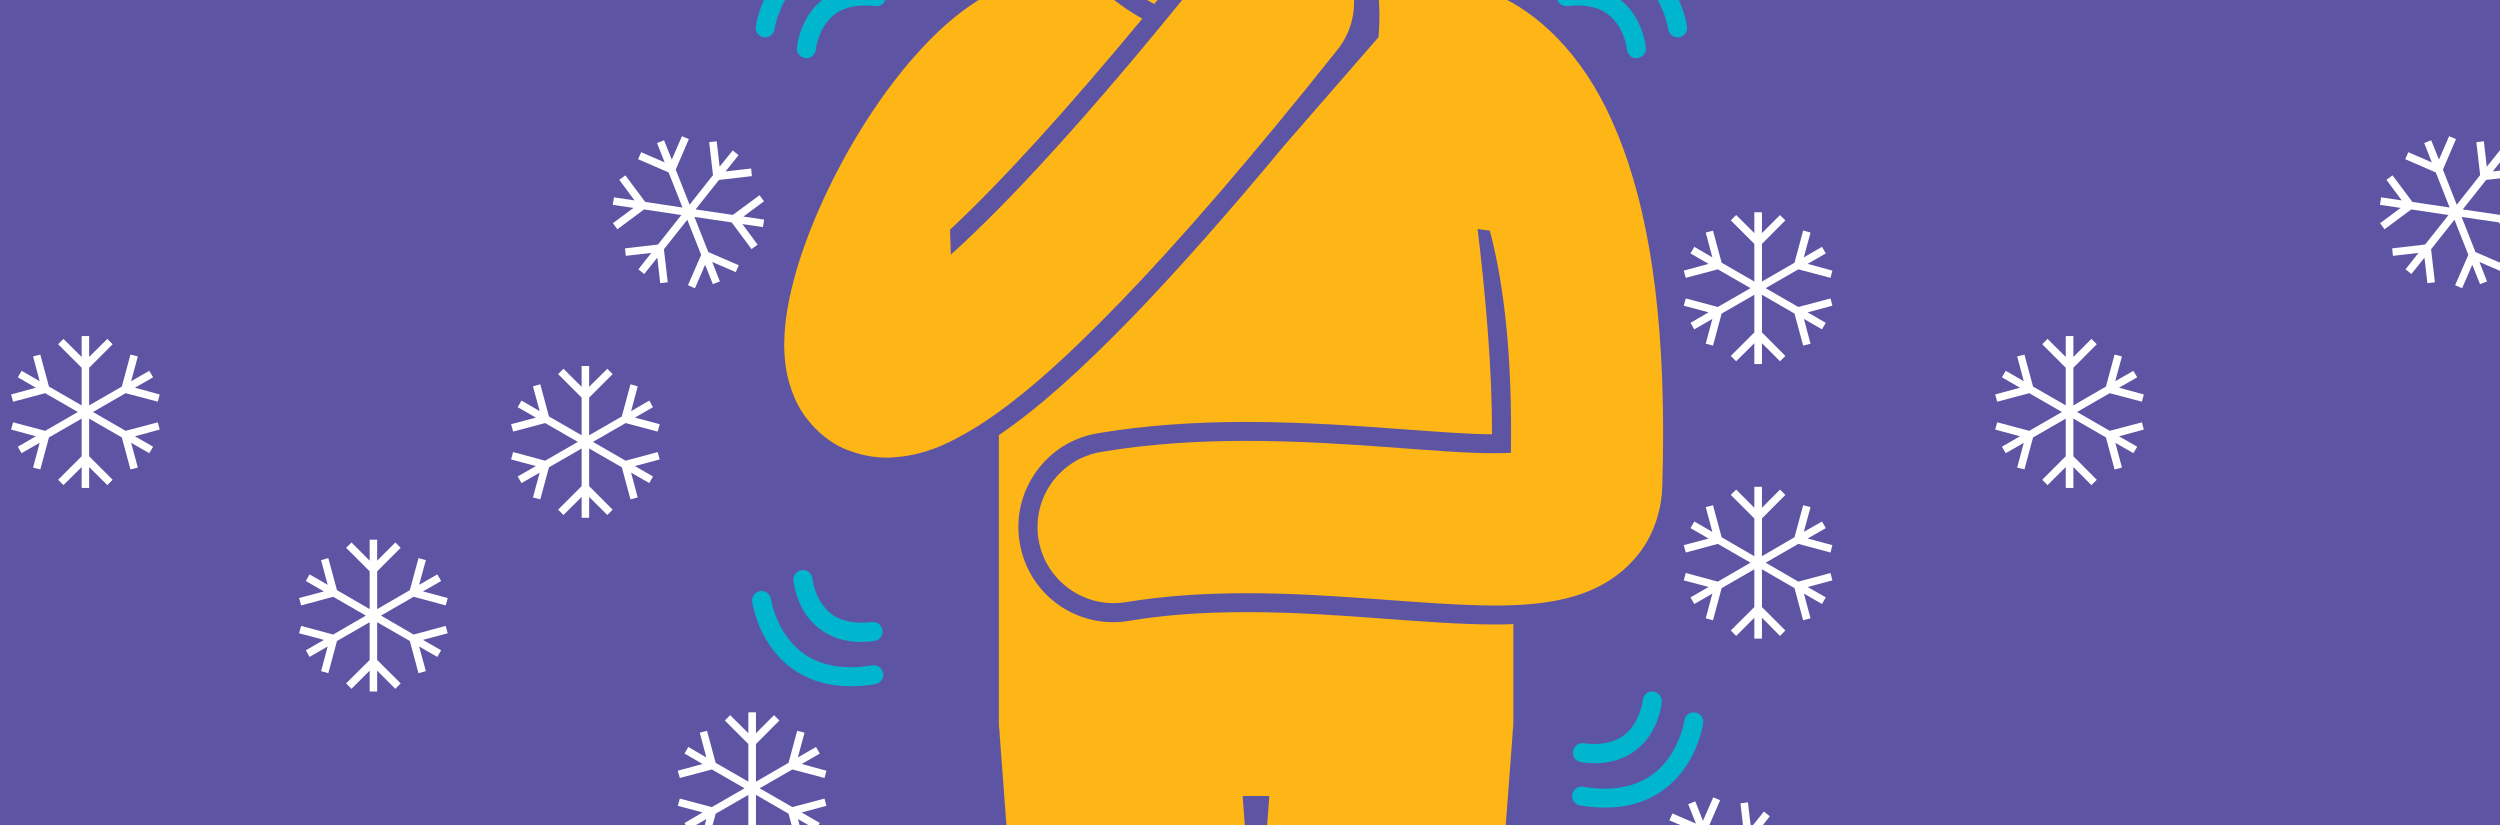
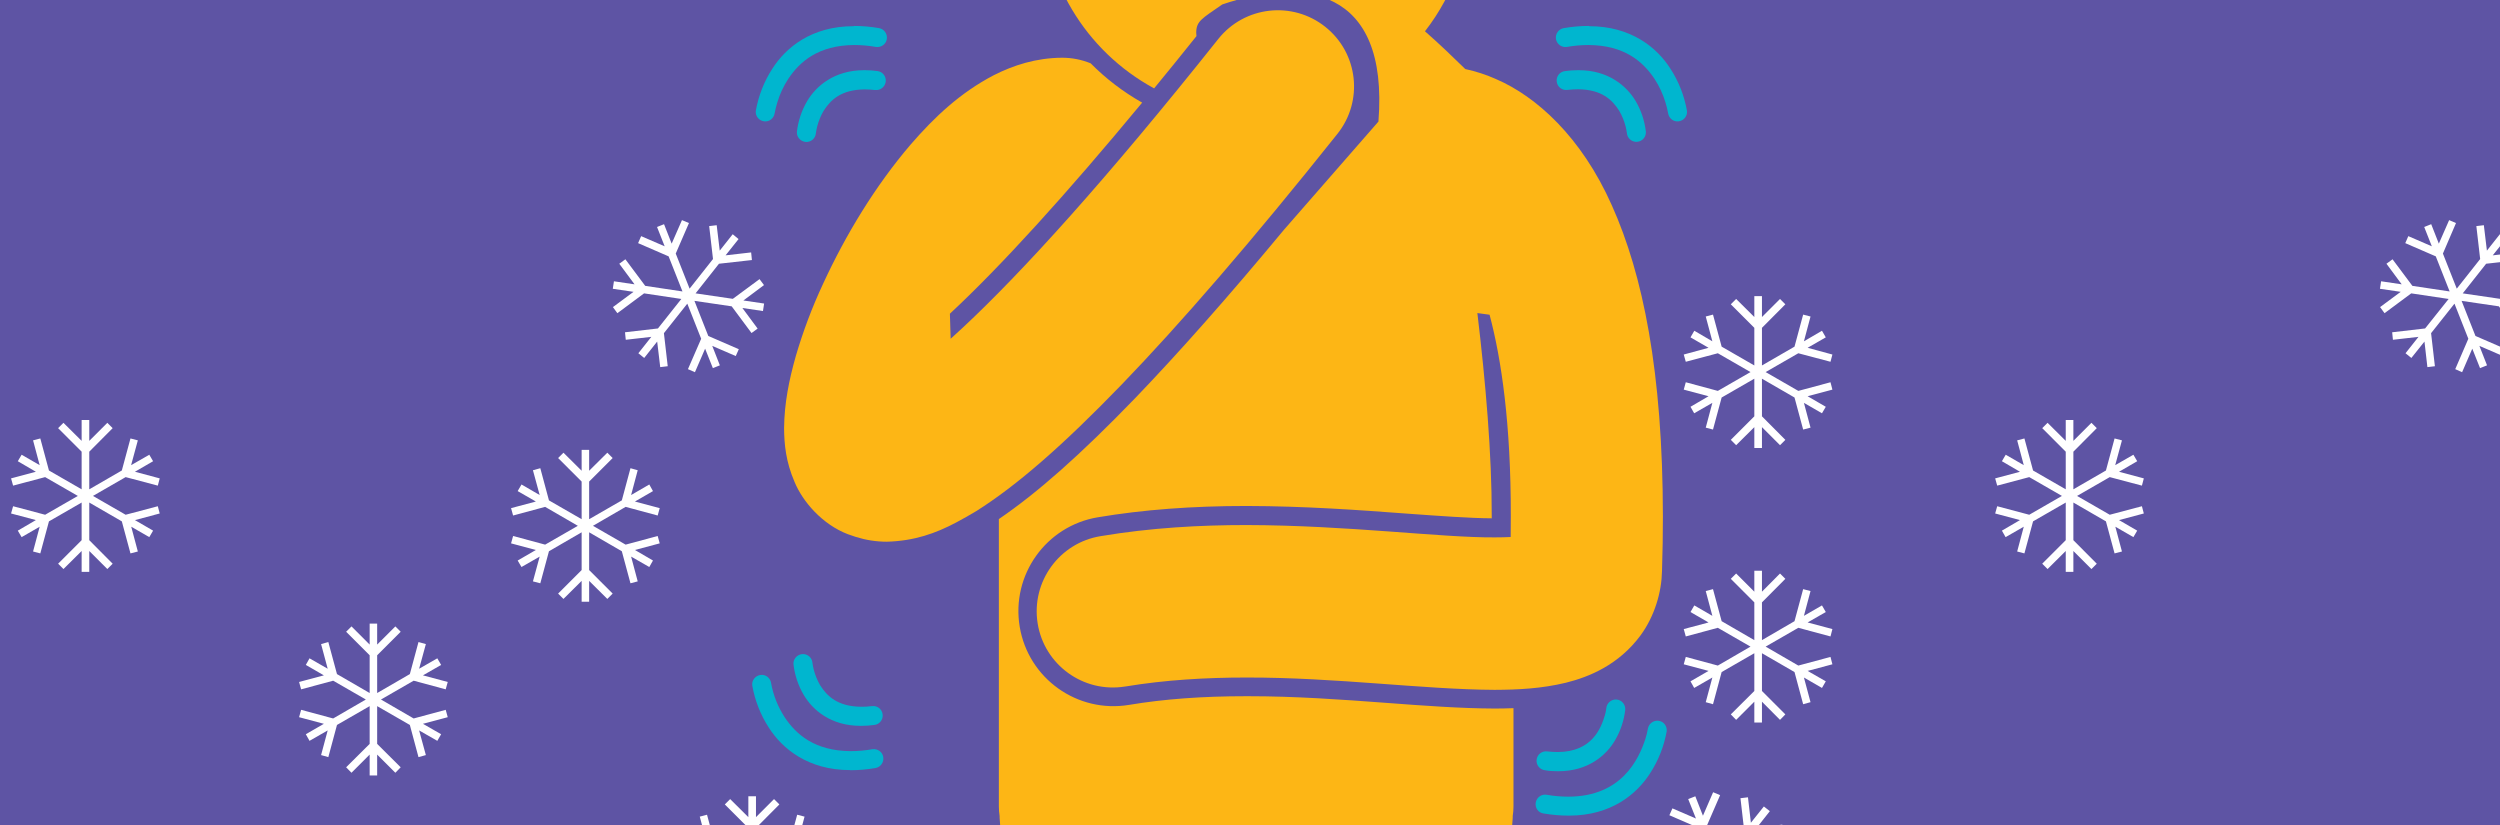
- <svg xmlns="http://www.w3.org/2000/svg" xmlns:xlink="http://www.w3.org/1999/xlink" version="1.1" x="0px" y="0px" viewBox="0 0 1966 648" style="enable-background:new 0 0 1966 648;" xml:space="preserve">
+ <svg xmlns="http://www.w3.org/2000/svg" xmlns:xlink="http://www.w3.org/1999/xlink" version="1.1" id="Layer_1" x="0px" y="0px" viewBox="0 0 1966 648" style="enable-background:new 0 0 1966 648;" xml:space="preserve">
  <style type="text/css">
- 	.st0{fill:#00B6CF;}
- 	.st1{fill:#C09C55;}
- 	.st2{fill:#FDB615;}
- 	.st3{fill:#5E54A4;}
- 	.st4{fill:#DF1C4D;}
- 	.st5{fill:#4C4D4D;}
- 	.st6{fill:#7D7D7D;}
- 	.st7{fill:#4F3613;}
- 	.st8{fill:#010101;}
- 	.st9{fill:#B1E1EB;}
- 	.st10{fill:#60CAE6;}
- 	.st11{clip-path:url(#SVGID_2_);fill:#FFFFFF;}
- 	.st12{clip-path:url(#SVGID_4_);fill:#FFFFFF;}
- 	.st13{clip-path:url(#SVGID_6_);fill:#FFFFFF;}
- 	.st14{clip-path:url(#SVGID_8_);fill:#FFFFFF;}
- 	.st15{clip-path:url(#SVGID_10_);fill:#FFFFFF;}
- 	.st16{clip-path:url(#SVGID_12_);fill:#FFFFFF;}
- 	.st17{clip-path:url(#SVGID_14_);fill:#FFFFFF;}
- 	.st18{clip-path:url(#SVGID_16_);fill:#FFFFFF;}
- 	.st19{clip-path:url(#SVGID_18_);fill:#FFFFFF;}
- 	.st20{fill:#FFFFFF;}
- 	.st21{clip-path:url(#SVGID_20_);fill:#4C4D4D;}
- 	.st22{fill:#CCCBCA;}
- 	.st23{fill:#1D2959;}
- 	.st24{fill:none;stroke:#000000;stroke-width:8;stroke-linecap:round;stroke-linejoin:round;stroke-miterlimit:10;}
- 	.st25{clip-path:url(#SVGID_22_);}
- 	.st26{fill:#F8971D;}
- 	.st27{clip-path:url(#SVGID_22_);fill:#DF1C4D;}
- 	.st28{clip-path:url(#SVGID_22_);fill:#5E54A4;}
- 	.st29{clip-path:url(#SVGID_24_);}
- 	.st30{clip-path:url(#SVGID_24_);fill:#F8971D;}
- 	.st31{fill:#2CBAA8;}
- 	.st32{clip-path:url(#SVGID_24_);fill:#DF1C4D;}
- 	.st33{fill:#009444;}
- 	.st34{fill:#8DC63F;}
- 	.st35{fill-rule:evenodd;clip-rule:evenodd;fill:#FDB615;}
- 	.st36{clip-path:url(#SVGID_26_);}
- 	.st37{clip-path:url(#SVGID_26_);fill:#00B6CF;}
- 	.st38{clip-path:url(#SVGID_28_);}
- 	.st39{clip-path:url(#SVGID_28_);fill:#FDB615;}
- 	.st40{fill:#00B6CF;stroke:#00B6CF;stroke-width:20;stroke-linecap:round;stroke-miterlimit:10;}
- 	.st41{fill:#F78F1E;}
- 	.st42{fill:none;stroke:#DF1C4D;stroke-miterlimit:10;}
- 	.st43{fill:#00A9BF;}
- 	.st44{fill:#058FB3;}
- 	.st45{fill:#FDF391;}
- 	.st46{fill:#C1D730;}
- 	.st47{fill:#FCEC13;}
- 	.st48{fill:#FBD81C;}
- 	.st49{fill:#11AE55;}
- 	.st50{fill:#0FA84C;}
- 	.st51{fill:#EC5283;}
- 	.st52{fill:#EF3F3B;}
- 	.st53{fill:#F04B39;}
- 	.st54{fill:#D9E25A;}
- 	.st55{fill:#F99D2B;}
- 	.st56{fill:#FCD502;}
- 	.st57{fill:#EE5963;}
- 	.st58{fill:#65CBE6;}
+ 	.st0{fill:#5E54A4;}
+ 	.st1{clip-path:url(#SVGID_2_);}
+ 	.st2{fill:#010101;}
+ 	.st3{fill:#FDB615;}
+ 	.st4{fill:#00B6CF;}
+ 	.st5{fill:#FFFFFF;}
</style>
-   <g id="Layer_1">
-     <rect x="-63.5" y="-73.5" class="st3" width="2103.6" height="784.4" />
+   <g>
+     <rect x="-63.5" y="-73.5" class="st0" width="2103.6" height="784.3" />
  </g>
-   <g id="_x30_1_x5F_RUBBLE">
- </g>
-   <g id="_x30_2_x5F_COUGHING">
- </g>
-   <g id="_x30_3_x5F_THIRSTY">
- </g>
-   <g id="_x30_4_x5F_HUNGRY">
- </g>
-   <g id="_x30_5_x5F_FIRSTAID">
- </g>
-   <g id="_x30_6_x5F_LOST_PET">
- </g>
-   <g id="_x30_7_x5F_CHILLY">
+   <g id="_07_CHILLY">
    <g>
      <defs>
-         <rect id="SVGID_25_" x="-68.8" y="-73.5" width="2103.6" height="784.4" />
+         <rect id="SVGID_1_" x="-68.8" y="-71.5" width="2103.6" height="783.3" />
      </defs>
      <clipPath id="SVGID_2_">
-         <use xlink:href="#SVGID_25_" style="overflow:visible;" />
+         <use xlink:href="#SVGID_1_" style="overflow:visible;" />
      </clipPath>
-       <g style="clip-path:url(#SVGID_2_);">
-         <path class="st8" d="M1191,163.3c-0.7,1.5-1.3,1.9-1.3,2c-0.8,0.7-4.1,1.6-8.9,1.6" />
-         <path class="st2" d="M1009.7,114.7c-43.2,52.1-82.5,96.5-117,132.4c-43.1,44.6-76.7,74.3-107.2,95.1v18.9v106.7v48.1V568h0     c0,2.6,0.2,5.2,0.6,7.8c0,0.5,0,0.9,0,1.4v-0.1l26.5,353.9l-125.7,340.1c-17.9,48.4,6.8,102.3,55.3,120.2     c10.7,4,21.7,5.9,32.4,5.9c38,0,73.8-23.4,87.7-61.1l132.8-359.2c4.7-12.8,6.6-25.8,5.5-39.4l-23.4-311.5h21l-3,40.3l20.3,270.1     c1.2,15.9-0.9,30.8-6.4,45.8l-13.4,36.1l117.6,317.9c13.9,37.8,49.7,61.1,87.7,61.1c10.8,0,21.7-1.9,32.4-5.9     c48.5-17.9,73.2-71.7,55.3-120.2l-125.8-340.1l26.6-353.9c0-0.5,0-1,0-1.5c0.3-2.5,0.6-5,0.6-7.6v-77.3c-5,0.2-9.9,0.3-14.7,0.3     h-0.1h-0.1c-26.6-0.1-55.3-2.2-85.7-4.5c-34.9-2.6-71-5.2-108.1-5.2H980c-34.4,0-64.5,2.2-92,6.8c-4.1,0.7-8.3,1.1-12.4,1.1     c-36.7,0-67.7-26.3-73.7-62.5c-3.3-19.7,1.3-39.5,12.9-55.8c11.6-16.3,28.9-27.1,48.6-30.3c35.7-6,74-8.9,117.1-8.9     c46,0.1,88.6,3.2,126,6c26.4,1.9,49.3,3.7,66.8,3.7c0-0.6,0-1.3,0-1.9c0.1-48.5-4.8-105.2-11.3-159.5c3.3,0.5,6.5,0.9,9.6,1.3     c9.4,35.3,16.8,86.2,16.7,158.2c0,5.4,0,10.9-0.1,16.5c-3.7,0.2-7.9,0.3-12.5,0.3c-42.4,0.3-115-9.6-195.2-9.7     c-36.6,0-75.3,2.1-114.6,8.7c-32.6,5.5-54.6,36.3-49.2,68.9c5.5,32.6,36.3,54.6,68.9,49.2c30.7-5.1,62.9-7,94.8-7     c70.8-0.1,138.6,9.4,195.2,9.7c18.9-0.1,36.9-1,56-5.6c18.5-4.6,41.6-14.1,58.7-37.2c11.1-15.1,16.5-34.1,16.9-50.6     c0.5-15,0.7-29.3,0.7-43.1c-0.1-113.6-15.7-190-40.1-244.4c-24-54.2-59.7-85.9-90.9-99.3c-8.9-4-17.2-6.4-24.4-8     c-9.5-9.3-20.1-19.5-31.7-29.7c22.2-28.5,35.4-64.3,35.4-103.3c0-93-75.4-168.4-168.4-168.4c-93,0-168.4,75.4-168.4,168.4     c0,64,35.7,119.7,88.3,148.2c10.9-13.2,22-27,33.3-41.1c-0.1-0.9-0.3-1.8-0.2-2.7c0.1-9.2,4.4-11,20.5-22.3     c62.2-21.2,131.2-14.5,122.8,92.1" />
-         <path class="st0" d="M676.8,504.8c0.2,0,0.3,0,0.5,0c3.2,0,6.7-0.2,10.2-0.7c4.1-0.5,7-4.3,6.5-8.4c-0.5-4.1-4.3-7-8.4-6.5     c-3,0.4-5.8,0.5-8.4,0.5c-18.5-0.2-26.8-8.3-32.3-17c-2.6-4.4-4.1-8.9-5-12.3c-0.8-3.4-1-5.3-1-5.3c-0.3-4.1-4-7.2-8.1-6.8     c-4.1,0.4-7.2,4-6.8,8.1l0,0c0.1,0.6,1,11.9,8,23.9C639,492.3,653.4,504.8,676.8,504.8z" />
-         <path class="st0" d="M668.8,539.7c6.1,0,12.6-0.5,19.6-1.7c4-0.7,6.8-4.5,6.1-8.6c-0.7-4.1-4.5-6.8-8.6-6.2     c-6.3,1.1-11.9,1.5-17.1,1.5c-28.2-0.2-42.8-13.1-51.8-26.6c-4.4-6.7-7.1-13.6-8.7-18.7c-1.6-5.1-1.9-8.2-2-8.2     c-0.6-4.1-4.4-7-8.4-6.4c-4.1,0.6-6.9,4.3-6.4,8.4h0c0.1,0.6,2.3,16.5,13,33c10.5,16.5,30.8,33.4,63.9,33.4     C668.5,539.7,668.7,539.7,668.8,539.7z" />
-         <path class="st0" d="M1253.7,600.2c0.2,0,0.4,0,0.6,0c23.4,0,37.7-12.5,44.5-24.4c7.1-12,8-23.3,8-23.9c0.4-4.1-2.7-7.7-6.8-8.1     c-4.1-0.4-7.7,2.7-8.1,6.8c0,0-0.1,1.9-1,5.2c-3.1,10.5-10.1,29.2-37.2,29.3c-2.6,0-5.4-0.2-8.3-0.6c-4.1-0.5-7.9,2.4-8.4,6.5     c-0.5,4.1,2.4,7.9,6.5,8.4C1247,600,1250.4,600.2,1253.7,600.2z" />
-         <path class="st0" d="M1242.5,633.4c6.9,1.2,13.5,1.7,19.6,1.7c0.1,0,0.3,0,0.5,0c33.1,0,53.3-16.9,63.8-33.4     c10.7-16.5,12.9-32.4,13-33c0.6-4.1-2.3-7.9-6.4-8.4c-4.1-0.6-7.9,2.3-8.4,6.4c0,0-0.4,3-2,8.2c-5.2,15.7-18.6,45.2-60.5,45.3     c-5.2,0-10.9-0.4-17.1-1.5c-4.1-0.7-7.9,2.1-8.6,6.2C1235.7,628.9,1238.4,632.7,1242.5,633.4z" />
-         <path class="st2" d="M881.9,236.6c46.1-47.8,101.9-112.1,169.9-197.5c20.6-25.9,16.3-63.5-9.5-84.1     c-25.9-20.6-63.5-16.3-84.1,9.5c-88.3,111-154.6,183.8-200.9,227c-3.3,3.1-6.5,6-9.6,8.8l-0.6-19.7     c40.2-37.4,91.8-94.2,151.2-165.9c-14.9-8.4-28.5-18.8-40.5-30.9c-6.9-2.8-14.5-4.4-22.4-4.4v0c-20.6,0.1-38.5,6-53.7,13.7     c-26.5,13.8-46.8,33-65.5,54.6c-27.8,32.5-51.1,71-68.8,109.4c-8.8,19.2-16.1,38.3-21.5,57c-5.3,18.8-9,36.9-9.2,56.7     c0.1,12.6,1.4,26.3,8.2,42.1c6.4,15.6,21.9,33.6,42.2,41.3c0,0,0,0,0.1,0c0,0,0.1,0,0.1,0h0c0.6,0.2,1.1,0.4,1.7,0.6     c1.4,0.5,2.7,1,4.1,1.4c8.5,2.6,16.9,3.7,24.5,3.7c21.9-0.6,38.4-6.6,54.5-15.1c5.3-2.8,10.5-5.8,15.9-9.1     C799.9,315.7,835.7,284.4,881.9,236.6z" />
-         <polygon class="st20" points="627.5,644.1 641.7,652.3 644.7,647.2 630.4,638.9 649.9,633.7 648.4,628 623.1,634.7 597.4,619.9      623.1,605.1 648.4,611.8 649.9,606.1 630.4,600.8 644.7,592.6 641.7,587.4 627.4,595.7 632.7,576.2 626.9,574.7 620.1,599.9      594.5,614.7 594.5,585.1 612.9,566.6 608.7,562.4 594.5,576.6 594.5,560.2 588.5,560.2 588.5,576.6 574.2,562.4 570,566.6      588.5,585.1 588.5,614.7 562.8,599.9 556,574.7 550.3,576.2 555.5,595.7 541.3,587.4 538.3,592.6 552.5,600.8 533,606.1      534.6,611.8 559.8,605.1 585.5,619.9 559.8,634.7 534.6,628 533,633.7 552.5,638.9 538.3,647.2 541.2,652.3 555.5,644.1      550.3,663.6 556,665.1 562.8,639.9 588.5,625.1 588.5,654.7 570,673.2 574.2,677.4 588.5,663.2 588.5,679.6 594.5,679.6      594.5,663.2 608.7,677.4 612.9,673.2 594.5,654.7 594.5,625.1 620.1,639.9 626.9,665.1 632.7,663.6    " />
-         <polygon class="st20" points="1418.6,466.8 1432.8,475 1435.8,469.8 1421.5,461.6 1441,456.4 1439.5,450.6 1414.2,457.4      1388.5,442.5 1414.2,427.7 1439.5,434.5 1441,428.7 1421.5,423.5 1435.8,415.3 1432.8,410.1 1418.5,418.3 1423.8,398.8      1418,397.3 1411.2,422.5 1385.6,437.4 1385.6,407.7 1404,389.2 1399.8,385 1385.6,399.3 1385.6,382.8 1379.6,382.8 1379.6,399.3      1365.3,385 1361.1,389.2 1379.6,407.7 1379.6,437.4 1353.9,422.5 1347.1,397.3 1341.4,398.8 1346.6,418.3 1332.4,410.1      1329.4,415.3 1343.6,423.5 1324.1,428.7 1325.7,434.5 1350.9,427.7 1376.6,442.5 1350.9,457.4 1325.7,450.6 1324.1,456.4      1343.6,461.6 1329.4,469.8 1332.4,475 1346.6,466.8 1341.4,486.2 1347.1,487.8 1353.9,462.5 1379.6,447.7 1379.6,477.4      1361.1,495.8 1365.3,500.1 1379.6,485.8 1379.6,502.2 1385.6,502.2 1385.6,485.8 1399.8,500.1 1404,495.8 1385.6,477.4      1385.6,447.7 1411.2,462.5 1418,487.8 1423.8,486.2    " />
-         <polygon class="st20" points="496.3,371.7 510.6,379.9 513.5,374.7 499.3,366.5 518.8,361.3 517.2,355.5 492,362.3 466.3,347.5      492,332.7 517.2,339.4 518.8,333.6 499.3,328.4 513.5,320.2 510.6,315 496.3,323.3 501.5,303.8 495.8,302.2 489,327.5      463.3,342.3 463.3,312.7 481.8,294.2 477.6,290 463.3,304.2 463.3,287.8 457.4,287.8 457.4,304.2 443.1,290 438.9,294.2      457.4,312.7 457.4,342.3 431.7,327.5 424.9,302.2 419.1,303.8 424.4,323.3 410.1,315 407.1,320.2 421.4,328.4 401.9,333.6      403.5,339.4 428.7,332.7 454.4,347.5 428.7,362.3 403.5,355.5 401.9,361.3 421.4,366.5 407.1,374.7 410.1,379.9 424.4,371.7      419.1,391.2 424.9,392.7 431.7,367.5 457.4,352.7 457.4,382.3 438.9,400.8 443.1,405 457.4,390.8 457.4,407.2 463.3,407.2      463.3,390.8 477.6,405 481.8,400.8 463.3,382.3 463.3,352.7 489,367.5 495.8,392.7 501.5,391.2    " />
-         <polygon class="st20" points="329.6,508.4 343.9,516.6 346.9,511.4 332.6,503.2 352.1,498 350.5,492.2 325.3,499 299.6,484.1      325.3,469.3 350.5,476.1 352.1,470.3 332.6,465.1 346.9,456.9 343.9,451.7 329.6,459.9 334.9,440.5 329.1,438.9 322.3,464.1      296.6,479 296.6,449.3 315.1,430.8 310.9,426.6 296.6,440.9 296.6,424.4 290.7,424.4 290.7,440.9 276.4,426.6 272.2,430.8      290.7,449.3 290.7,479 265,464.1 258.2,438.9 252.5,440.5 257.7,459.9 243.4,451.7 240.5,456.9 254.7,465.1 235.2,470.3      236.8,476.1 262,469.3 287.7,484.1 262,499 236.8,492.2 235.2,498 254.7,503.2 240.5,511.4 243.4,516.6 257.7,508.4 252.5,527.8      258.2,529.4 265,504.1 290.7,489.3 290.7,519 272.2,537.4 276.4,541.7 290.7,527.4 290.7,543.8 296.6,543.8 296.6,527.4      310.9,541.7 315.1,537.4 296.6,519 296.6,489.3 322.3,504.1 329.1,529.4 334.9,527.8    " />
-         <polygon class="st20" points="1418.6,250.8 1432.8,259 1435.8,253.9 1421.5,245.6 1441,240.4 1439.5,234.7 1414.2,241.4      1388.5,226.6 1414.2,211.8 1439.5,218.5 1441,212.8 1421.5,207.5 1435.8,199.3 1432.8,194.1 1418.5,202.4 1423.8,182.9      1418,181.3 1411.2,206.6 1385.6,221.4 1385.6,191.8 1404,173.3 1399.8,169.1 1385.6,183.3 1385.6,166.9 1379.6,166.9      1379.6,183.3 1365.3,169.1 1361.1,173.3 1379.6,191.8 1379.6,221.4 1353.9,206.6 1347.1,181.4 1341.4,182.9 1346.6,202.4      1332.4,194.1 1329.4,199.3 1343.6,207.5 1324.1,212.8 1325.7,218.5 1350.9,211.8 1376.6,226.6 1350.9,241.4 1325.7,234.7      1324.1,240.4 1343.6,245.6 1329.4,253.9 1332.4,259 1346.6,250.8 1341.4,270.3 1347.1,271.8 1353.9,246.6 1379.6,231.8      1379.6,261.4 1361.1,279.9 1365.3,284.1 1379.6,269.9 1379.6,286.3 1385.6,286.3 1385.6,269.9 1399.8,284.1 1404,279.9      1385.6,261.4 1385.6,231.8 1411.2,246.6 1418,271.8 1423.8,270.3    " />
-         <polygon class="st20" points="1663.5,348.2 1677.7,356.4 1680.7,351.3 1666.4,343.1 1685.9,337.8 1684.4,332.1 1659.1,338.8      1633.4,324 1659.1,309.2 1684.4,315.9 1685.9,310.2 1666.4,304.9 1680.7,296.7 1677.7,291.6 1663.4,299.8 1668.7,280.3      1662.9,278.8 1656.1,304 1630.5,318.8 1630.5,289.2 1648.9,270.7 1644.7,266.5 1630.5,280.7 1630.5,264.3 1624.5,264.3      1624.5,280.7 1610.2,266.5 1606,270.7 1624.5,289.2 1624.5,318.8 1598.8,304 1592,278.8 1586.3,280.3 1591.5,299.8 1577.3,291.6      1574.3,296.7 1588.5,304.9 1569,310.2 1570.6,315.9 1595.8,309.2 1621.5,324 1595.8,338.8 1570.6,332.1 1569,337.8 1588.5,343.1      1574.3,351.3 1577.3,356.4 1591.5,348.2 1586.3,367.7 1592,369.2 1598.8,344 1624.5,329.2 1624.5,358.8 1606,377.3 1610.2,381.5      1624.5,367.3 1624.5,383.7 1630.5,383.7 1630.5,367.3 1644.7,381.5 1648.9,377.3 1630.5,358.8 1630.5,329.2 1656.1,344      1662.9,369.2 1668.7,367.7    " />
-         <polygon class="st20" points="103.1,348.2 117.4,356.4 120.4,351.3 106.1,343.1 125.6,337.8 124.1,332.1 98.8,338.8 73.1,324      98.8,309.2 124.1,315.9 125.6,310.2 106.1,304.9 120.4,296.7 117.4,291.6 103.1,299.8 108.4,280.3 102.6,278.8 95.8,304      70.1,318.8 70.1,289.2 88.6,270.7 84.4,266.5 70.1,280.7 70.1,264.3 64.2,264.3 64.2,280.7 49.9,266.5 45.7,270.7 64.2,289.2      64.2,318.8 38.5,304 31.7,278.8 26,280.3 31.2,299.8 17,291.6 14,296.7 28.2,304.9 8.7,310.2 10.3,315.9 35.5,309.2 61.2,324      35.5,338.8 10.3,332.1 8.7,337.8 28.2,343.1 14,351.3 16.9,356.4 31.2,348.2 26,367.7 31.7,369.2 38.5,344 64.2,329.2      64.2,358.8 45.7,377.3 49.9,381.5 64.2,367.3 64.2,383.7 70.1,383.7 70.1,367.3 84.4,381.5 88.6,377.3 70.1,358.8 70.1,329.2      95.8,344 102.6,369.2 108.4,367.7    " />
-         <polygon class="st20" points="512.2,198.9 502,211.8 506.6,215.5 516.9,202.6 519.2,222.7 525.1,222 522.1,196 540.5,172.8      551.4,200.4 541,224.3 546.5,226.7 554.5,208.2 560.6,223.5 566.1,221.3 560.1,206 578.6,214 581,208.6 557,198.2 546.1,170.6      575.4,174.9 591,195.9 595.8,192.4 583.8,176.2 600,178.6 600.9,172.7 584.6,170.3 600.8,158.3 597.3,153.5 576.3,169 547,164.7      565.4,141.5 591.3,138.5 590.7,132.5 570.6,134.8 580.8,122 576.2,118.3 565.9,131.1 563.6,111.1 557.7,111.8 560.7,137.7      542.3,161 531.4,133.4 541.7,109.4 536.3,107.1 528.3,125.5 522.2,110.3 516.7,112.5 522.7,127.7 504.2,119.7 501.8,125.2      525.8,135.6 536.7,163.2 507.4,158.8 491.8,137.9 487,141.4 499,157.6 482.8,155.2 481.9,161.1 498.2,163.5 482,175.5      485.5,180.3 506.5,164.7 535.8,169.1 517.4,192.3 491.5,195.3 492.1,201.2    " />
-         <polygon class="st20" points="1901.9,198.9 1891.7,211.8 1896.3,215.5 1906.6,202.6 1908.9,222.7 1914.8,222 1911.8,196      1930.2,172.8 1941.1,200.4 1930.7,224.3 1936.2,226.7 1944.2,208.2 1950.3,223.5 1955.8,221.3 1949.8,206 1968.3,214      1970.7,208.6 1946.7,198.2 1935.8,170.6 1965.1,174.9 1980.7,195.9 1985.5,192.4 1973.5,176.2 1989.7,178.6 1990.6,172.7      1974.3,170.3 1990.5,158.3 1987,153.5 1966,169 1936.7,164.7 1955.1,141.5 1981,138.5 1980.4,132.5 1960.3,134.8 1970.5,122      1965.9,118.3 1955.6,131.1 1953.3,111.1 1947.4,111.8 1950.4,137.7 1932,161 1921.1,133.4 1931.4,109.4 1926,107.1 1918,125.5      1911.9,110.3 1906.4,112.5 1912.4,127.7 1893.9,119.7 1891.5,125.2 1915.5,135.6 1926.4,163.2 1897.1,158.8 1881.5,137.9      1876.7,141.4 1888.7,157.6 1872.5,155.2 1871.6,161.1 1887.9,163.5 1871.7,175.5 1875.2,180.3 1896.2,164.7 1925.5,169.1      1907.1,192.3 1881.2,195.3 1881.8,201.2    " />
+       <g class="st1">
+         <path class="st2" d="M1191,229.3c-0.3,0.7-0.8,1.4-1.3,2c-0.8,0.7-4.1,1.6-8.9,1.6" />
+         <path class="st3" d="M1009.7,180.7c-43.2,52.1-82.5,96.5-117,132.4c-43.1,44.6-76.7,74.3-107.2,95.1V634l0,0     c0,2.6,0.2,5.2,0.6,7.8c0,0.5,0,0.9,0,1.4v0l26.5,353.9l-125.7,340.1c-18.1,48.4,6.4,102.3,54.7,120.4     c48.4,18.1,102.3-6.4,120.4-54.7c0.1-0.3,0.2-0.5,0.3-0.8l132.8-359.2c4.7-12.6,6.6-26,5.5-39.4l-23.3-311.5h21l-3,40.3     l20.3,270.1c1.2,15.5-1,31.2-6.4,45.8l-13.4,36.1l117.6,317.9c18.1,48.4,72.1,72.9,120.4,54.7c48.1-18,72.6-71.4,55-119.6     l-125.8-340.1l26.6-353.9c0-0.5,0-1,0-1.5c0.4-2.5,0.6-5.1,0.6-7.6v-77.3c-5,0.2-9.9,0.3-14.7,0.3h-0.1     c-26.6-0.1-55.3-2.2-85.7-4.5c-34.9-2.6-71-5.2-108.1-5.2H980c-34.4,0-64.5,2.2-92,6.8c-40.8,6.8-79.3-20.7-86.1-61.4     s20.7-79.3,61.4-86.1c35.7-6,74-8.9,117-8.9c46,0.1,88.6,3.2,126,6c26.4,1.9,49.3,3.6,66.8,3.7v-1.9     c0.1-48.5-4.8-105.2-11.3-159.5c3.2,0.5,6.5,0.9,9.6,1.3c9.4,35.3,16.8,86.2,16.7,158.3c0,5.4,0,10.9-0.1,16.5     c-3.7,0.2-7.9,0.3-12.5,0.3c-42.3,0.3-115-9.5-195.2-9.7c-36.6,0-75.3,2.1-114.6,8.7c-32.6,5.2-54.9,35.9-49.7,68.6     c5.2,32.6,35.9,54.9,68.6,49.7c0.3,0,0.6-0.1,0.8-0.1c30.7-5.1,62.9-7,94.8-7c70.8-0.1,138.6,9.4,195.2,9.7     c18.9-0.1,36.9-1,56-5.6c18.5-4.6,41.6-14.1,58.7-37.2c11.1-15.1,16.6-34.1,16.9-50.6c0.5-15,0.7-29.3,0.7-43.1     c-0.1-113.6-15.7-190-40.1-244.4c-24-54.2-59.8-85.9-90.9-99.3c-7.8-3.5-16-6.2-24.4-8c-9.5-9.3-20.1-19.5-31.7-29.7     c23-29.5,35.5-65.9,35.5-103.3c0-93-75.4-168.4-168.4-168.4c0,0,0,0,0,0c-93,0-168.4,75.4-168.4,168.4c0,0,0,0,0,0     c0,61.9,33.9,118.7,88.3,148.2c10.9-13.2,22-27,33.3-41.1c-0.1-0.9-0.2-1.8-0.2-2.7c0.1-9.2,4.4-11,20.5-22.2     c62.2-21.2,131.2-14.5,122.8,92.1" />
+         <path class="st4" d="M676.8,570.8h0.5c3.4,0,6.8-0.2,10.2-0.7c4.1-0.4,7.1-4.1,6.6-8.2c-0.4-4.1-4.1-7.1-8.2-6.6     c-0.1,0-0.2,0-0.3,0c-2.8,0.4-5.6,0.5-8.4,0.5c-18.5-0.2-26.8-8.3-32.3-17c-2.2-3.8-3.9-8-5-12.3c-0.4-1.7-0.8-3.5-1-5.3     c-0.3-4.1-4-7.2-8.1-6.8s-7.2,4-6.8,8.1l0,0c1,8.4,3.7,16.6,8,23.9C639,558.3,653.3,570.8,676.8,570.8z" />
+         <path class="st4" d="M668.8,605.7c6.6,0,13.1-0.6,19.6-1.7c4.1-0.7,6.8-4.5,6.2-8.6s-4.5-6.8-8.6-6.2c-5.7,1-11.4,1.5-17.1,1.5     c-28.2-0.2-42.8-13.1-51.8-26.6c-5.3-8.2-9-17.3-10.7-26.9c-0.6-4.1-4.3-7-8.4-6.4c-4.1,0.6-7,4.3-6.4,8.4l0,0     c2.1,11.8,6.5,23,13,33c10.5,16.5,30.8,33.4,63.9,33.4L668.8,605.7z" />
+         <path class="st4" d="M1224.9,606.5c0.2,0,0.4,0,0.6,0c23.4,0,37.7-12.5,44.6-24.4c4.3-7.3,7-15.5,8-23.9c0.3-4.1-2.7-7.7-6.8-8.1     c-4.1-0.3-7.7,2.7-8.1,6.8c-0.2,1.8-0.5,3.5-1,5.2c-3.1,10.5-10.1,29.2-37.2,29.3c-2.8,0-5.6-0.2-8.3-0.5     c-4.1-0.5-7.8,2.4-8.3,6.5c-0.5,4.1,2.4,7.8,6.5,8.3C1218,606.3,1221.5,606.5,1224.9,606.5z" />
+         <path class="st4" d="M1213.8,639.7c6.5,1.1,13,1.7,19.6,1.7h0.5c33.1,0,53.3-16.9,63.8-33.4c6.5-10,10.9-21.2,13-33     c0.4-4.1-2.5-7.8-6.6-8.2c-3.9-0.4-7.5,2.3-8.2,6.2c-0.5,2.8-1.1,5.5-2,8.2c-5.2,15.8-18.6,45.2-60.5,45.3     c-5.7,0-11.5-0.5-17.1-1.5c-4.1-0.7-7.9,2.1-8.6,6.2C1207,635.3,1209.7,639.1,1213.8,639.7L1213.8,639.7L1213.8,639.7z" />
+         <path class="st3" d="M881.9,302.6c46.1-47.8,101.9-112.1,169.9-197.4c20.6-25.9,16.3-63.5-9.6-84.1     c-25.9-20.6-63.5-16.3-84.1,9.5c-88.3,111-154.6,183.8-200.9,227c-3.3,3.1-6.5,6-9.6,8.8l-0.6-19.7     c40.2-37.4,91.8-94.2,151.2-166c-14.9-8.4-28.5-18.8-40.5-30.9c-7.1-2.9-14.7-4.4-22.4-4.4l0,0c-20.6,0.1-38.5,6-53.7,13.7     c-26.5,13.8-46.8,33-65.5,54.6c-27.8,32.5-51.1,71-68.8,109.4c-8.6,18.4-15.8,37.5-21.5,57c-5.3,18.8-9,36.9-9.2,56.7     c0.1,12.6,1.4,26.3,8.2,42.1c6.4,15.6,21.9,33.6,42.2,41.3h0h0.1l0,0c0.6,0.2,1.1,0.4,1.7,0.6c1.4,0.5,2.7,1,4.1,1.4     c7.9,2.5,16.2,3.8,24.5,3.8c21.8-0.6,38.4-6.6,54.5-15.1c5.3-2.8,10.5-5.8,15.9-9C799.9,381.6,835.7,350.4,881.9,302.6z" />
+         <polygon class="st5" points="627.5,710.1 641.7,718.3 644.7,713.2 630.4,704.9 649.9,699.7 648.4,694 623.1,700.7 597.4,685.9      623.1,671.1 648.4,677.8 649.9,672 630.4,666.8 644.7,658.6 641.7,653.5 627.5,661.7 632.7,642.2 626.9,640.7 620.1,665.9      594.5,680.7 594.5,651.1 612.9,632.6 608.7,628.4 594.5,642.6 594.5,626.2 588.5,626.2 588.5,642.6 574.2,628.4 570,632.6      588.5,651.1 588.5,680.7 562.8,665.9 556,640.7 550.3,642.2 555.5,661.7 541.2,653.5 538.3,658.6 552.5,666.8 533,672.1      534.6,677.8 559.8,671.1 585.5,685.9 559.8,700.7 534.6,694 533,699.7 552.5,704.9 538.3,713.2 541.2,718.3 555.5,710.1      550.3,729.6 556,731.1 562.8,705.9 588.5,691.1 588.5,720.7 570,739.2 574.2,743.4 588.5,729.2 588.5,745.6 594.5,745.6      594.5,729.2 608.7,743.4 612.9,739.2 594.5,720.7 594.5,691.1 620.1,705.9 626.9,731.1 632.7,729.6    " />
+         <polygon class="st5" points="1418.6,532.8 1432.8,541 1435.8,535.8 1421.5,527.6 1441,522.4 1439.5,516.6 1414.2,523.4      1388.5,508.5 1414.2,493.7 1439.5,500.5 1441,494.7 1421.5,489.5 1435.8,481.3 1432.8,476.1 1418.6,484.3 1423.8,464.8      1418,463.3 1411.2,488.5 1385.6,503.4 1385.6,473.7 1404,455.2 1399.8,451 1385.6,465.3 1385.6,448.8 1379.6,448.8 1379.6,465.3      1365.3,451 1361.1,455.2 1379.6,473.7 1379.6,503.4 1353.9,488.5 1347.1,463.3 1341.4,464.8 1346.6,484.3 1332.4,476.1      1329.4,481.3 1343.6,489.5 1324.1,494.7 1325.7,500.5 1350.9,493.7 1376.6,508.5 1350.9,523.4 1325.7,516.6 1324.1,522.4      1343.6,527.6 1329.4,535.8 1332.3,541 1346.6,532.8 1341.4,552.2 1347.1,553.8 1353.9,528.5 1379.6,513.7 1379.6,543.4      1361.1,561.8 1365.3,566.1 1379.6,551.8 1379.6,568.2 1385.6,568.2 1385.6,551.8 1399.8,566.1 1404,561.8 1385.6,543.4      1385.6,513.7 1411.2,528.5 1418,553.8 1423.8,552.2    " />
+         <polygon class="st5" points="496.3,437.7 510.6,445.9 513.5,440.8 499.3,432.5 518.8,427.3 517.2,421.5 492,428.3 466.3,413.5      492,398.6 517.2,405.4 518.8,399.6 499.3,394.4 513.5,386.2 510.6,381 496.3,389.3 501.5,369.8 495.8,368.2 489,393.5      463.3,408.3 463.3,378.7 481.8,360.2 477.6,356 463.3,370.2 463.3,353.8 457.4,353.8 457.4,370.2 443.1,356 438.9,360.2      457.4,378.7 457.4,408.3 431.7,393.5 424.9,368.2 419.1,369.8 424.4,389.3 410.1,381 407.1,386.2 421.4,394.4 401.9,399.6      403.5,405.4 428.7,398.6 454.4,413.5 428.7,428.3 403.5,421.5 401.9,427.3 421.4,432.5 407.1,440.8 410.1,445.9 424.4,437.7      419.1,457.2 424.9,458.7 431.7,433.5 457.4,418.6 457.4,448.3 438.9,466.8 443.1,471 457.4,456.8 457.4,473.2 463.3,473.2      463.3,456.8 477.6,471 481.8,466.8 463.3,448.3 463.3,418.6 489,433.5 495.8,458.7 501.5,457.2    " />
+         <polygon class="st5" points="329.6,574.4 343.9,582.6 346.9,577.4 332.6,569.2 352.1,564 350.5,558.2 325.3,565 299.6,550.1      325.3,535.3 350.5,542.1 352.1,536.3 332.6,531.1 346.9,522.9 343.9,517.7 329.6,525.9 334.9,506.5 329.1,504.9 322.3,530.1      296.6,545 296.6,515.3 315.1,496.8 310.9,492.6 296.6,506.9 296.6,490.4 290.7,490.4 290.7,506.9 276.4,492.6 272.2,496.8      290.7,515.3 290.7,545 265,530.1 258.2,504.9 252.5,506.5 257.7,525.9 243.4,517.7 240.5,522.9 254.7,531.1 235.2,536.3      236.8,542.1 262,535.3 287.7,550.1 262,565 236.8,558.2 235.2,564 254.7,569.2 240.5,577.4 243.4,582.6 257.7,574.4 252.5,593.8      258.2,595.4 265,570.1 290.7,555.3 290.7,585 272.2,603.4 276.4,607.7 290.7,593.4 290.7,609.8 296.6,609.8 296.6,593.4      310.9,607.7 315.1,603.4 296.6,585 296.6,555.3 322.3,570.1 329.1,595.4 334.9,593.8    " />
+         <polygon class="st5" points="1418.6,316.8 1432.8,325 1435.8,319.9 1421.5,311.6 1441,306.4 1439.5,300.6 1414.2,307.4      1388.5,292.6 1414.2,277.8 1439.5,284.5 1441,278.8 1421.5,273.5 1435.8,265.3 1432.8,260.1 1418.6,268.4 1423.8,248.9      1418,247.4 1411.2,272.6 1385.6,287.4 1385.6,257.8 1404,239.3 1399.8,235.1 1385.6,249.3 1385.6,232.9 1379.6,232.9      1379.6,249.3 1365.3,235.1 1361.1,239.3 1379.6,257.8 1379.6,287.4 1353.9,272.6 1347.1,247.4 1341.4,248.9 1346.6,268.4      1332.4,260.1 1329.4,265.3 1343.6,273.5 1324.1,278.8 1325.7,284.5 1350.9,277.8 1376.6,292.6 1350.9,307.4 1325.7,300.6      1324.1,306.4 1343.6,311.6 1329.4,319.9 1332.3,325 1346.6,316.8 1341.4,336.3 1347.1,337.8 1353.9,312.6 1379.6,297.8      1379.6,327.4 1361.1,345.9 1365.3,350.1 1379.6,335.9 1379.6,352.3 1385.6,352.3 1385.6,335.9 1399.8,350.1 1404,345.9      1385.6,327.4 1385.6,297.8 1411.2,312.6 1418,337.8 1423.8,336.3    " />
+         <polygon class="st5" points="1663.5,414.2 1677.7,422.4 1680.7,417.3 1666.4,409 1685.9,403.8 1684.4,398.1 1659.1,404.8      1633.4,390 1659.1,375.2 1684.4,381.9 1685.9,376.2 1666.4,371 1680.7,362.7 1677.7,357.6 1663.4,365.8 1668.7,346.3      1662.9,344.8 1656.1,370 1630.5,384.8 1630.5,355.2 1648.9,336.7 1644.7,332.5 1630.5,346.7 1630.5,330.3 1624.5,330.3      1624.5,346.7 1610.2,332.5 1606,336.7 1624.5,355.2 1624.5,384.8 1598.8,370 1592,344.8 1586.3,346.3 1591.5,365.8 1577.3,357.6      1574.3,362.7 1588.5,371 1569,376.2 1570.6,381.9 1595.8,375.2 1621.5,390 1595.8,404.8 1570.6,398.1 1569,403.8 1588.5,409      1574.3,417.3 1577.2,422.4 1591.5,414.2 1586.3,433.7 1592,435.2 1598.8,410 1624.5,395.2 1624.5,424.8 1606,443.3 1610.2,447.5      1624.5,433.3 1624.5,449.7 1630.5,449.7 1630.5,433.3 1644.7,447.5 1648.9,443.3 1630.5,424.8 1630.5,395.2 1656.1,410      1662.9,435.2 1668.7,433.7    " />
+         <polygon class="st5" points="103.2,414.2 117.4,422.4 120.4,417.3 106.1,409 125.6,403.8 124.1,398.1 98.8,404.8 73.1,390      98.8,375.2 124.1,381.9 125.6,376.2 106.1,371 120.4,362.7 117.4,357.6 103.1,365.8 108.4,346.3 102.6,344.8 95.8,370      70.2,384.8 70.2,355.2 88.6,336.7 84.4,332.5 70.2,346.7 70.2,330.3 64.2,330.3 64.2,346.7 49.9,332.5 45.7,336.7 64.2,355.2      64.2,384.8 38.5,370 31.7,344.8 26,346.3 31.2,365.8 17,357.6 14,362.7 28.2,371 8.7,376.2 10.3,381.9 35.5,375.2 61.2,390      35.5,404.8 10.3,398.1 8.7,403.8 28.2,409 14,417.3 17,422.4 31.2,414.2 26,433.7 31.7,435.2 38.5,410 64.2,395.2 64.2,424.8      45.7,443.3 49.9,447.5 64.2,433.3 64.2,449.7 70.2,449.7 70.2,433.3 84.4,447.5 88.6,443.3 70.2,424.8 70.2,395.2 95.8,410      102.6,435.2 108.4,433.7    " />
+         <polygon class="st5" points="512.2,264.9 502,277.8 506.6,281.5 516.8,268.6 519.2,288.7 525.1,288 522.1,262 540.5,238.8      551.4,266.4 541,290.3 546.5,292.7 554.5,274.2 560.6,289.5 566.1,287.3 560.1,272 578.6,280 581,274.6 557,264.2 546.1,236.6      575.4,240.9 591,261.9 595.8,258.4 583.8,242.2 600,244.6 600.9,238.7 584.6,236.3 600.8,224.2 597.3,219.5 576.3,235 547,230.7      565.4,207.4 591.3,204.5 590.7,198.5 570.6,200.8 580.8,188 576.2,184.2 566,197.1 563.6,177.1 557.7,177.8 560.7,203.7      542.3,227 531.4,199.4 541.8,175.4 536.3,173.1 528.2,191.6 522.2,176.3 516.7,178.5 522.7,193.7 504.2,185.7 501.8,191.2      525.8,201.6 536.7,229.2 507.4,224.8 491.8,203.9 487,207.4 499,223.6 482.8,221.2 481.9,227.1 498.2,229.5 482,241.5      485.5,246.3 506.5,230.7 535.8,235.1 517.4,258.3 491.5,261.3 492.1,267.2    " />
+         <polygon class="st5" points="1901.9,264.9 1891.7,277.8 1896.3,281.5 1906.6,268.6 1908.9,288.7 1914.8,288 1911.8,262      1930.2,238.8 1941.1,266.4 1930.8,290.3 1936.2,292.7 1944.2,274.2 1950.3,289.5 1955.8,287.3 1949.8,272 1968.3,280      1970.7,274.6 1946.7,264.2 1935.8,236.6 1965.1,240.9 1980.7,261.9 1985.5,258.4 1973.5,242.2 1989.7,244.6 1990.6,238.7      1974.3,236.3 1990.5,224.2 1987,219.5 1966,235 1936.7,230.7 1955.1,207.4 1981,204.5 1980.3,198.5 1960.3,200.8 1970.5,188      1965.9,184.2 1955.7,197.1 1953.3,177.1 1947.4,177.8 1950.4,203.7 1932,227 1921.1,199.4 1931.4,175.4 1926,173.1 1917.9,191.6      1911.9,176.3 1906.4,178.5 1912.4,193.7 1893.9,185.7 1891.5,191.2 1915.5,201.6 1926.4,229.2 1897.1,224.8 1881.5,203.9      1876.7,207.4 1888.7,223.6 1872.5,221.2 1871.6,227.1 1887.9,229.5 1871.7,241.5 1875.2,246.3 1896.2,230.7 1925.6,235.1      1907.1,258.3 1881.2,261.3 1881.8,267.2    " />
+         <path class="st4" d="M1241.5,55.2h-0.5c-3.4,0-6.8,0.2-10.2,0.7c-4.1,0.4-7.1,4.1-6.6,8.2c0.4,4.1,4.1,7.1,8.2,6.6     c0.1,0,0.2,0,0.3,0c2.8-0.3,5.6-0.5,8.4-0.5c18.5,0.2,26.8,8.3,32.3,17c2.2,3.8,3.9,8,5,12.3c0.4,1.7,0.8,3.5,1,5.2     c0.3,4.1,4,7.2,8.1,6.8c4.1-0.3,7.2-4,6.8-8.1l0,0c-1-8.4-3.7-16.6-8-23.9C1279.3,67.7,1264.9,55.2,1241.5,55.2z" />
+         <path class="st4" d="M1249.4,20.4c-6.6,0-13.1,0.6-19.6,1.7c-4.1,0.7-6.8,4.5-6.2,8.6c0.7,4.1,4.5,6.8,8.6,6.2     c5.7-1,11.4-1.5,17.1-1.5c28.2,0.2,42.8,13.1,51.8,26.6c3.8,5.8,6.7,12.1,8.7,18.8c0.8,2.7,1.5,5.4,2,8.2c0.6,4.1,4.3,7,8.4,6.4     s7-4.3,6.4-8.4l0,0c-2.1-11.8-6.5-23-13-33c-10.5-16.5-30.8-33.4-63.9-33.4L1249.4,20.4z" />
+         <path class="st4" d="M679.5,55.2h0.5c3.4,0,6.8,0.2,10.2,0.7c4.1,0.6,6.9,4.4,6.3,8.5c-0.6,4-4.2,6.8-8.2,6.4     c-2.8-0.3-5.6-0.5-8.4-0.5c-18.5,0.2-26.8,8.3-32.3,17c-2.2,3.8-3.9,8-5,12.3c-0.4,1.7-0.8,3.5-1,5.2c-0.3,4.1-4,7.2-8.1,6.8     s-7.2-4-6.8-8.1l0,0l0,0c1-8.4,3.7-16.6,8-23.9C641.7,67.7,656.1,55.2,679.5,55.2z" />
+         <path class="st4" d="M671.6,20.4c6.6,0,13.1,0.6,19.6,1.7c4.1,0.7,6.8,4.5,6.2,8.6s-4.5,6.8-8.6,6.2c-5.7-1-11.4-1.5-17.1-1.5     c-28.2,0.2-42.8,13.1-51.8,26.6c-3.8,5.8-6.7,12.1-8.7,18.8c-0.8,2.7-1.5,5.4-2,8.2c-0.6,4.1-4.3,7-8.4,6.4     c-4.1-0.6-7-4.3-6.4-8.4l0,0l0,0c2.1-11.8,6.5-23,13-33c10.5-16.5,30.7-33.4,63.8-33.4H671.6z" />
      </g>
-       <path style="clip-path:url(#SVGID_2_);fill:#00B6CF;" d="M1241.5-10.8c-0.2,0-0.3,0-0.5,0c-3.2,0-6.7,0.2-10.2,0.7    c-4.1,0.5-7,4.3-6.5,8.4c0.5,4.1,4.3,7,8.4,6.5c3-0.4,5.8-0.5,8.4-0.5c18.5,0.2,26.8,8.3,32.3,17c2.6,4.4,4.1,8.9,5,12.3    c0.8,3.4,1,5.3,1,5.3c0.3,4.1,4,7.2,8.1,6.8c4.1-0.4,7.2-4,6.8-8.1l0,0c-0.1-0.6-1-11.9-8-23.9    C1279.3,1.7,1264.9-10.8,1241.5-10.8z" />
-       <path style="clip-path:url(#SVGID_2_);fill:#00B6CF;" d="M1249.4-45.6c-6.1,0-12.6,0.5-19.6,1.7c-4,0.7-6.8,4.5-6.1,8.6    c0.7,4.1,4.5,6.8,8.6,6.2c6.3-1.1,11.9-1.5,17.1-1.5c28.2,0.2,42.8,13.1,51.8,26.6c4.4,6.7,7.1,13.6,8.7,18.7    c1.6,5.1,1.9,8.2,2,8.2c0.6,4.1,4.4,7,8.4,6.4c4.1-0.6,6.9-4.3,6.4-8.4h0c-0.1-0.6-2.3-16.5-13-33c-10.5-16.5-30.8-33.4-63.9-33.4    C1249.7-45.6,1249.6-45.6,1249.4-45.6z" />
-       <path style="clip-path:url(#SVGID_2_);fill:#00B6CF;" d="M679.5-10.8c0.2,0,0.3,0,0.5,0c3.2,0,6.7,0.2,10.2,0.7    c4.1,0.5,7,4.3,6.5,8.4c-0.5,4.1-4.3,7-8.4,6.5c-3-0.4-5.8-0.5-8.4-0.5c-18.5,0.2-26.8,8.3-32.3,17c-2.6,4.4-4.1,8.9-5,12.3    c-0.8,3.4-1,5.3-1,5.3c-0.3,4.1-4,7.2-8.1,6.8c-4.1-0.4-7.2-4-6.8-8.1l0,0c0.1-0.6,1-11.9,8-23.9C641.7,1.7,656.1-10.8,679.5-10.8    z" />
-       <path style="clip-path:url(#SVGID_2_);fill:#00B6CF;" d="M671.6-45.6c6.1,0,12.6,0.5,19.6,1.7c4,0.7,6.8,4.5,6.1,8.6    c-0.7,4.1-4.5,6.8-8.6,6.2c-6.3-1.1-11.9-1.5-17.1-1.5c-28.2,0.2-42.8,13.1-51.8,26.6c-4.4,6.7-7.1,13.6-8.7,18.7    c-1.6,5.1-1.9,8.2-2,8.2c-0.6,4.1-4.4,7-8.4,6.4c-4.1-0.6-6.9-4.3-6.4-8.4h0c0.1-0.6,2.3-16.5,13-33    c10.5-16.5,30.8-33.4,63.9-33.4C671.3-45.6,671.4-45.6,671.6-45.6z" />
    </g>
-     <polygon class="st20" points="1323.2,718.9 1312.9,731.7 1317.6,735.4 1327.8,722.6 1330.1,742.6 1336.1,741.9 1333.1,715.9    1351.5,692.7 1362.4,720.3 1352,744.3 1357.5,746.6 1365.5,728.1 1371.6,743.4 1377.1,741.2 1371.1,725.9 1389.6,734 1391.9,728.5    1368,718.1 1357.1,690.5 1386.4,694.9 1402,715.8 1406.8,712.3 1394.8,696.1 1411,698.5 1411.9,692.6 1395.6,690.2 1411.8,678.2    1408.3,673.4 1387.3,688.9 1357.9,684.6 1376.4,661.4 1402.3,658.4 1401.6,652.5 1381.6,654.8 1391.8,641.9 1387.1,638.2    1376.9,651 1374.6,631 1368.7,631.7 1371.7,657.7 1353.3,680.9 1342.3,653.3 1352.7,629.3 1347.3,627 1339.2,645.5 1333.2,630.2    1327.6,632.4 1333.7,647.7 1315.2,639.7 1312.8,645.1 1336.8,655.5 1347.7,683.1 1318.4,678.8 1302.8,657.8 1298,661.3 1310,677.5    1293.8,675.1 1292.9,681 1309.1,683.4 1293,695.4 1296.5,700.2 1317.5,684.7 1346.8,689 1328.4,712.2 1302.4,715.2 1303.1,721.2     " />
+     <polygon class="st5" points="1323.2,714.9 1312.9,727.7 1317.6,731.4 1327.8,718.6 1330.1,738.6 1336.1,737.9 1333.1,712    1351.5,688.7 1362.4,716.3 1352,740.3 1357.5,742.6 1365.5,724.1 1371.6,739.4 1377.1,737.2 1371.1,721.9 1389.6,730 1391.9,724.5    1368,714.1 1357.1,686.5 1386.4,690.9 1402,711.8 1406.8,708.3 1394.8,692.1 1411,694.5 1411.9,688.6 1395.6,686.2 1411.8,674.2    1408.2,669.4 1387.3,685 1357.9,680.6 1376.4,657.4 1402.3,654.4 1401.6,648.5 1381.6,650.8 1391.8,637.9 1387.1,634.2 1376.9,647    1374.6,627 1368.7,627.7 1371.7,653.7 1353.2,676.9 1342.3,649.3 1352.7,625.3 1347.2,623 1339.2,641.5 1333.2,626.2 1327.6,628.4    1333.7,643.7 1315.2,635.7 1312.8,641.1 1336.8,651.5 1347.7,679.1 1318.4,674.8 1302.8,653.8 1298,657.3 1310,673.5 1293.8,671.1    1292.9,677 1309.1,679.4 1292.9,691.4 1296.5,696.2 1317.5,680.7 1346.8,685 1328.4,708.2 1302.4,711.2 1303.1,717.2  " />
  </g>
-   <g id="_x30_8_x5F_CAUGHT_IN_CRACK">
- </g>
-   <g id="_x30_9_x5F_WEATHER">
- </g>
-   <g id="_x31_0_x5F_FIRES">
- </g>
</svg>
